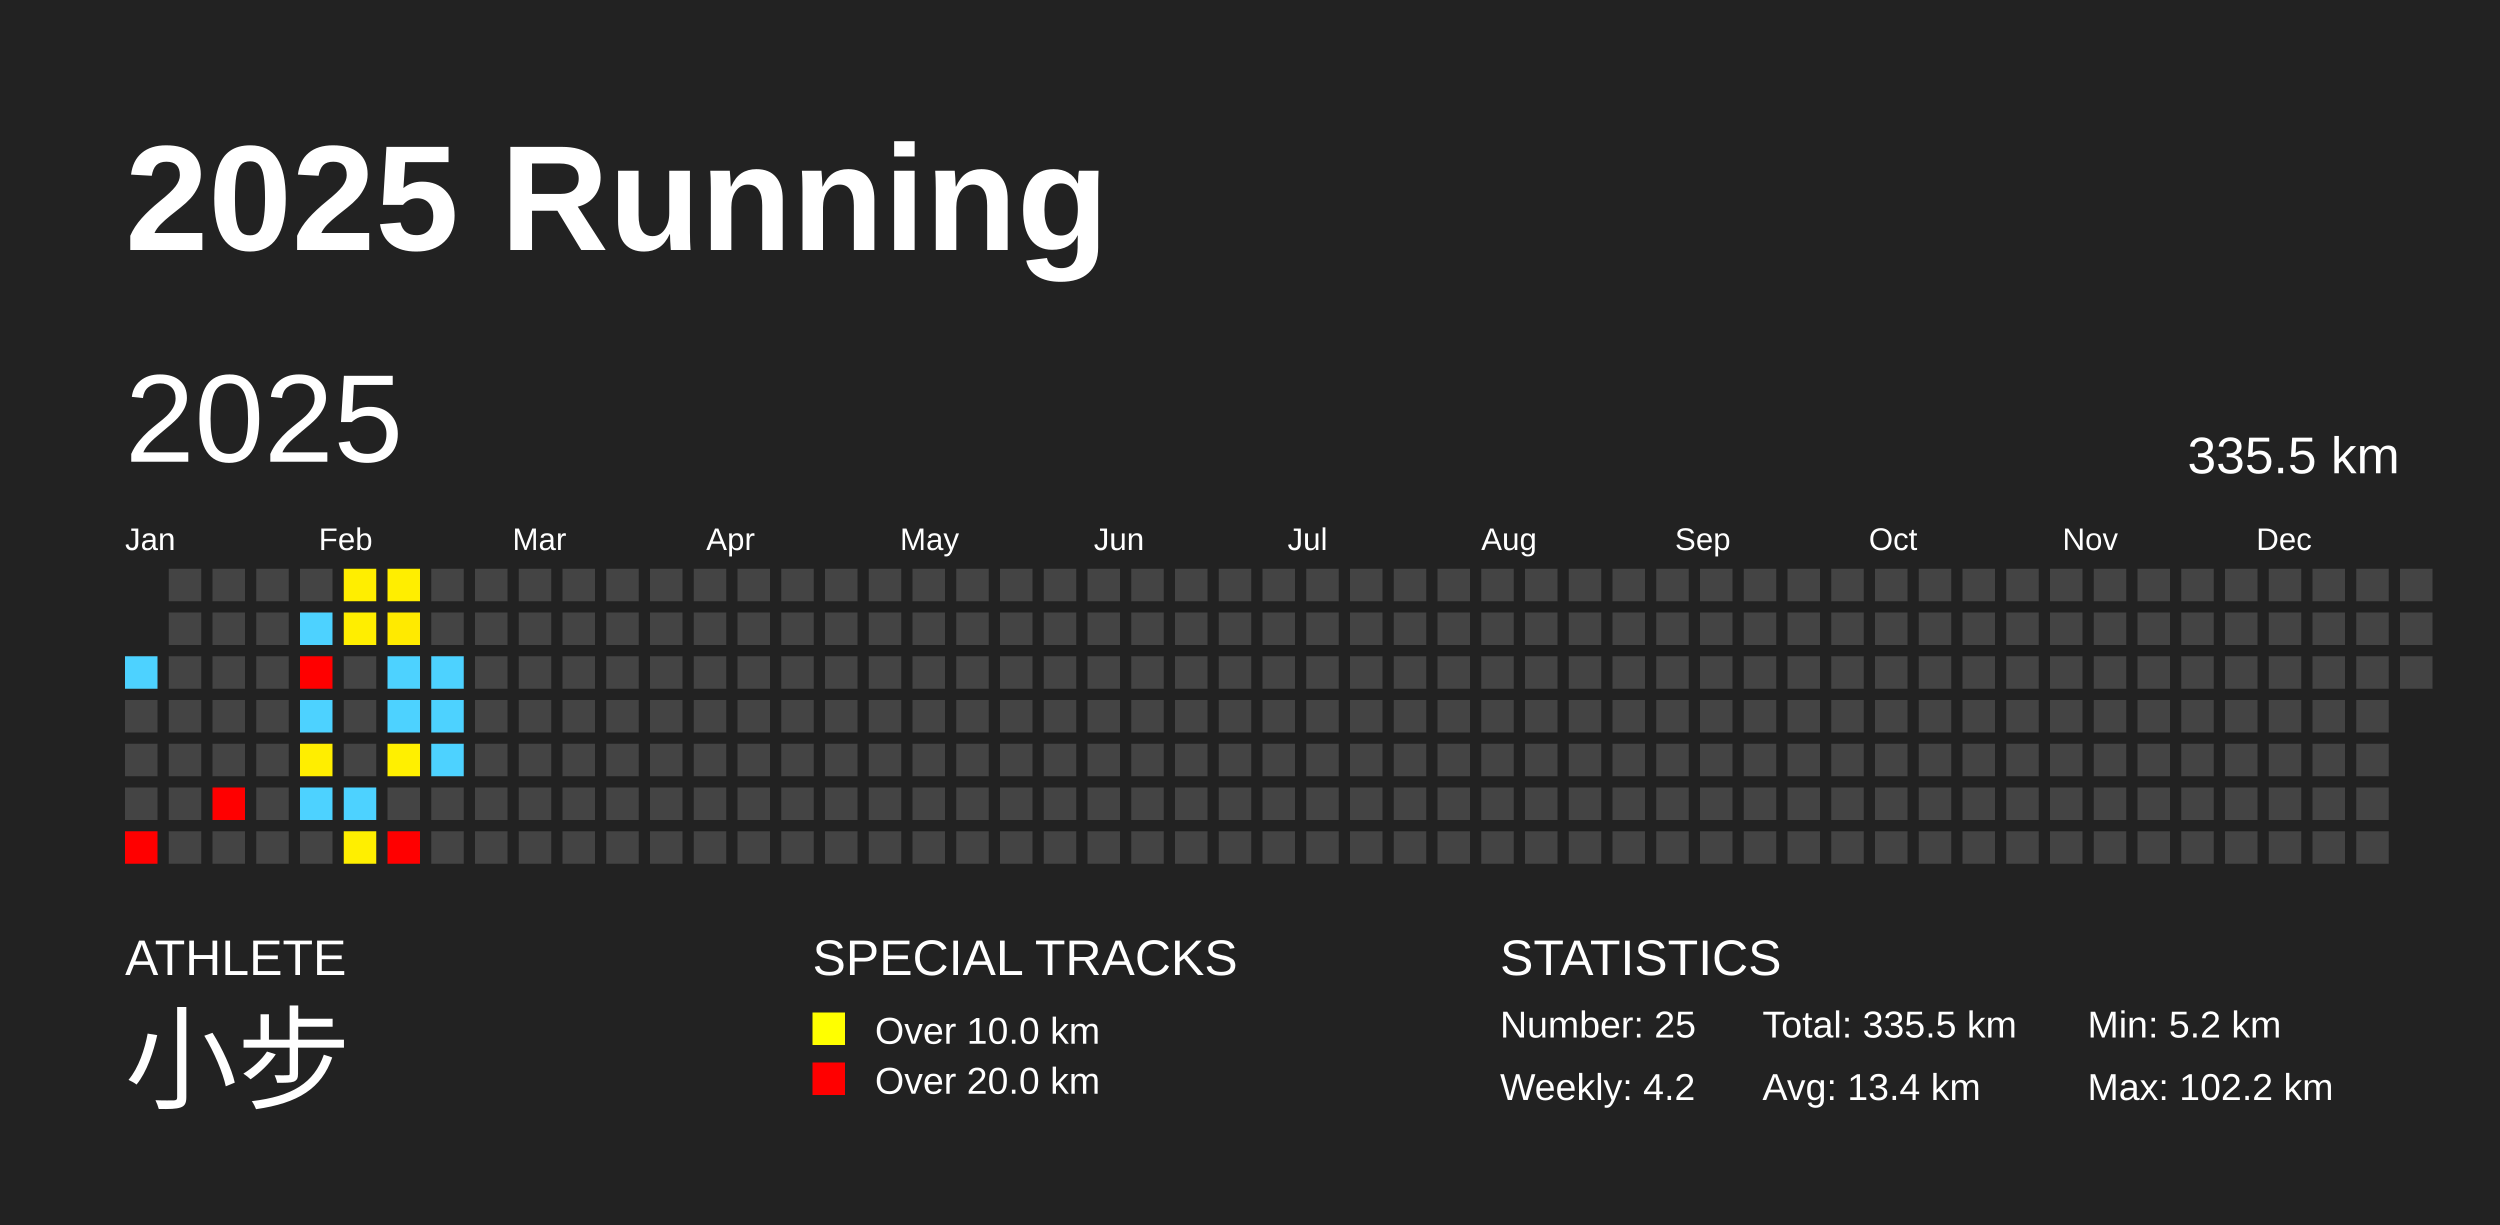
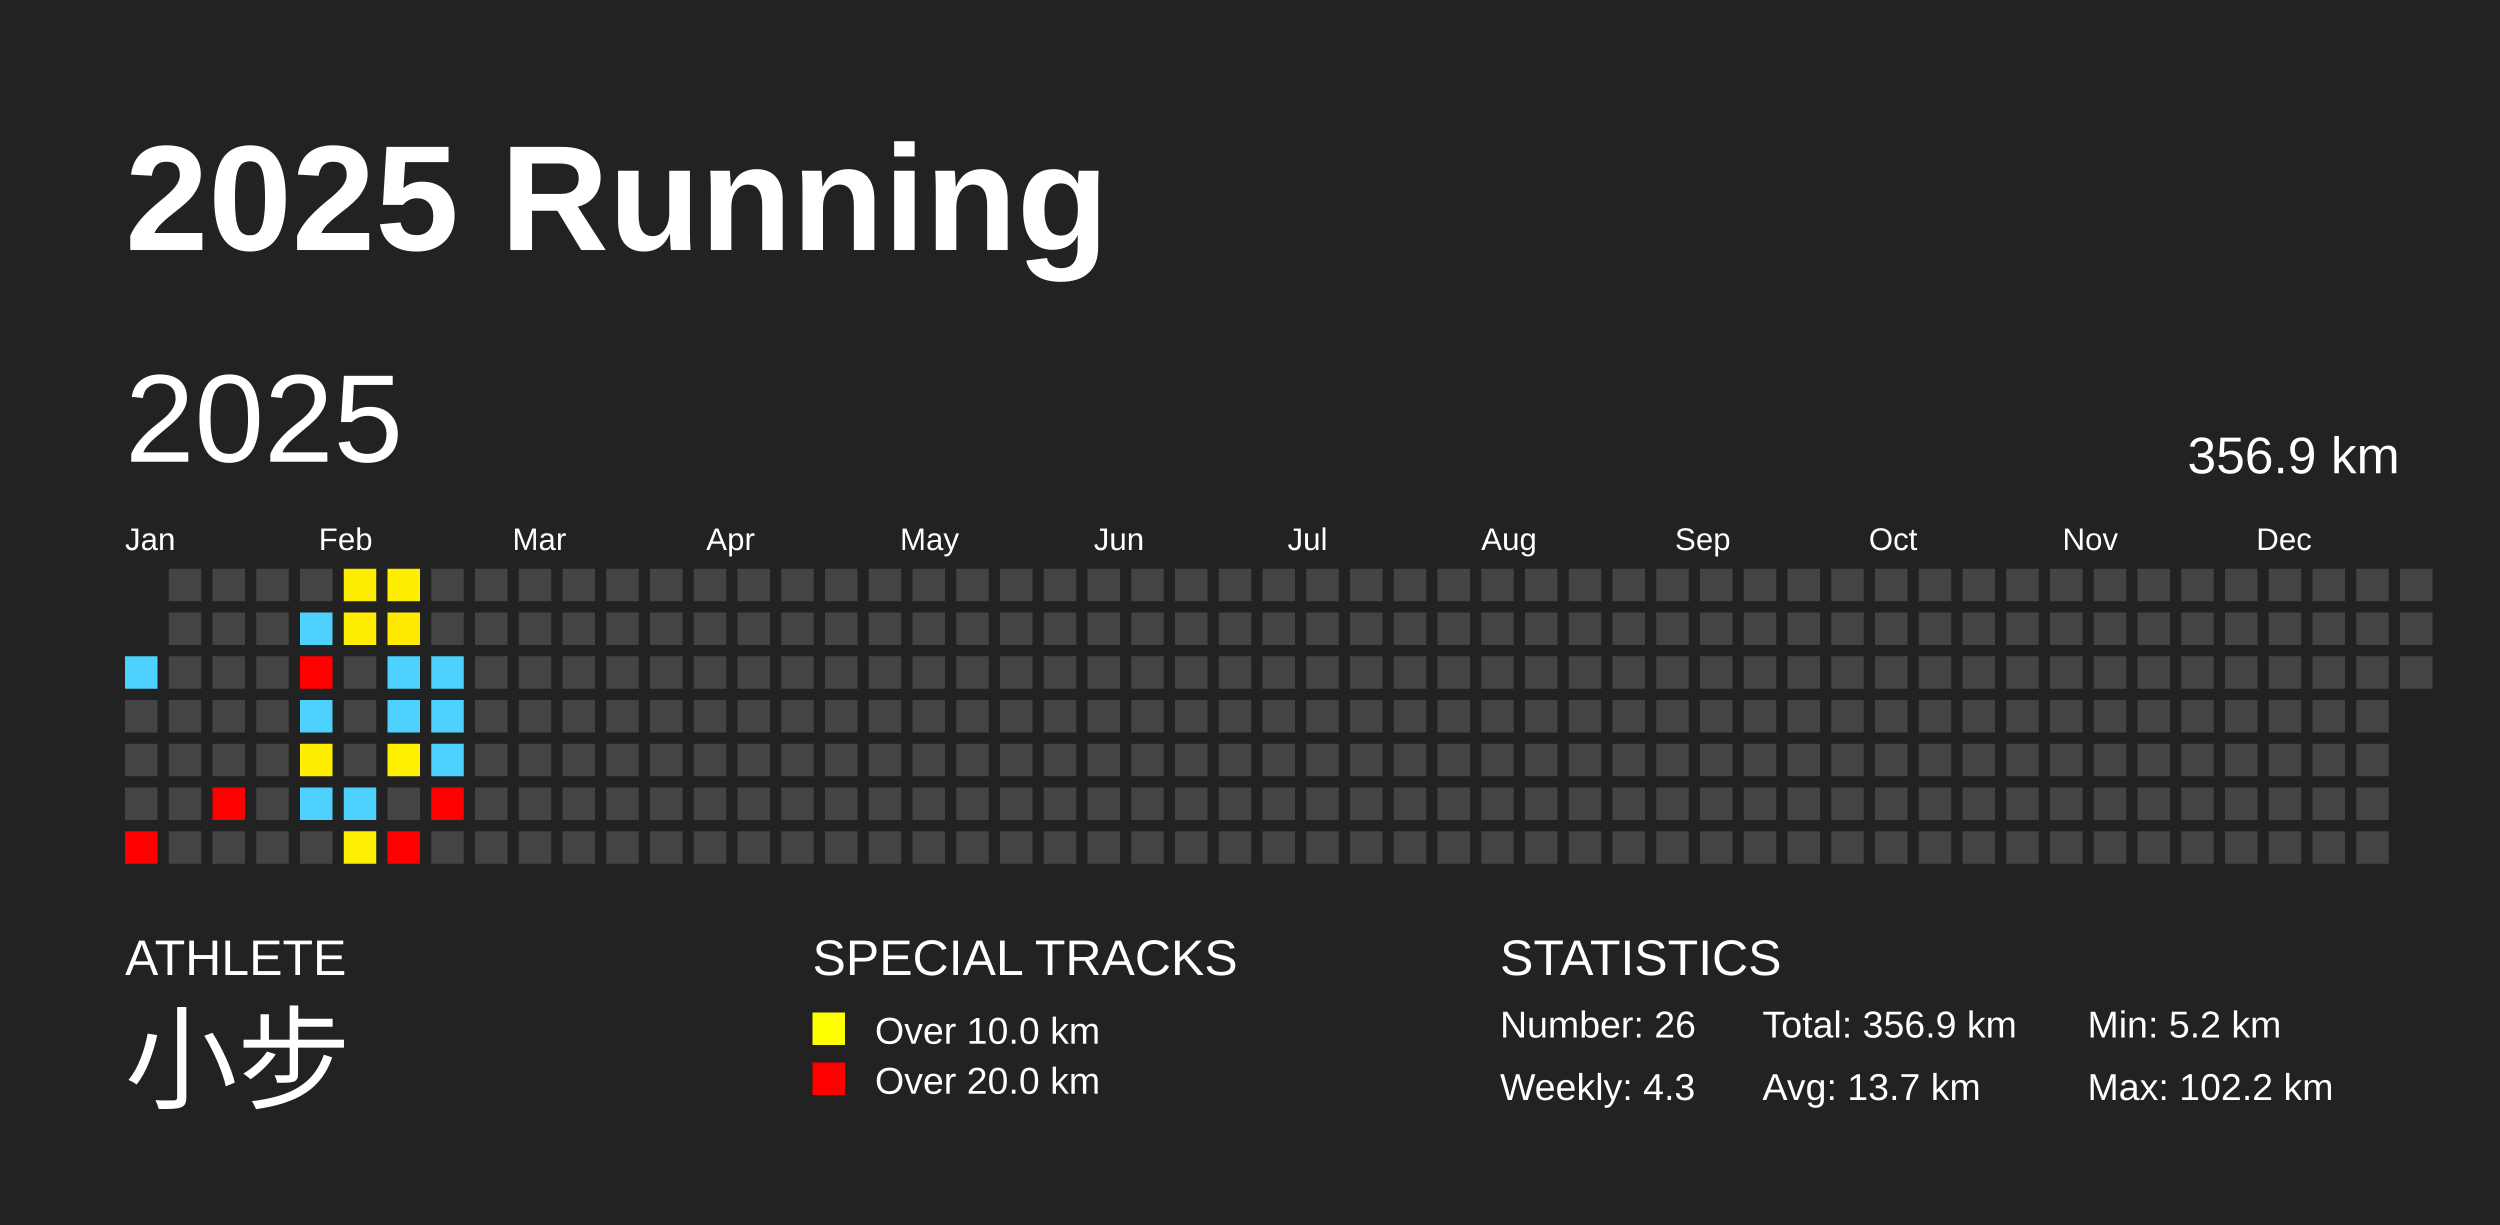
<svg xmlns="http://www.w3.org/2000/svg" baseProfile="full" height="98mm" version="1.1" viewBox="0,0,200,98" width="200mm">
  <defs />
  <rect fill="#222222" height="98" width="200" x="0" y="0" />
  <text fill="#FFFFFF" style="font-size:12px; font-family:Arial; font-weight:bold;" x="10" y="20">2025 Running</text>
  <text fill="#FFFFFF" style="font-size:4px; font-family:Arial" x="10" y="78">ATHLETE</text>
  <text fill="#FFFFFF" style="font-size:9px; font-family:Arial" x="10" y="88">小步</text>
  <text fill="#FFFFFF" style="font-size:4px; font-family:Arial" x="65" y="78">SPECIAL TRACKS</text>
  <rect fill="yellow" height="2.6" width="2.6" x="65" y="81" />
  <text fill="#FFFFFF" style="font-size:3px; font-family:Arial" x="70" y="83.5">Over 10.0 km</text>
  <rect fill="red" height="2.6" width="2.6" x="65" y="85" />
  <text fill="#FFFFFF" style="font-size:3px; font-family:Arial" x="70" y="87.5">Over 20.0 km</text>
  <text fill="#FFFFFF" style="font-size:4px; font-family:Arial" x="120" y="78">STATISTICS</text>
-   <text fill="#FFFFFF" style="font-size:3px; font-family:Arial" x="120" y="83">Number: 25</text>
-   <text fill="#FFFFFF" style="font-size:3px; font-family:Arial" x="120" y="88">Weekly: 4.2</text>
-   <text fill="#FFFFFF" style="font-size:3px; font-family:Arial" x="141" y="83">Total: 335.5 km</text>
-   <text fill="#FFFFFF" style="font-size:3px; font-family:Arial" x="141" y="88">Avg: 13.4 km</text>
+   <text fill="#FFFFFF" style="font-size:3px; font-family:Arial" x="120" y="83">Number: 26</text>
+   <text fill="#FFFFFF" style="font-size:3px; font-family:Arial" x="120" y="88">Weekly: 4.3</text>
+   <text fill="#FFFFFF" style="font-size:3px; font-family:Arial" x="141" y="83">Total: 356.9 km</text>
+   <text fill="#FFFFFF" style="font-size:3px; font-family:Arial" x="141" y="88">Avg: 13.7 km</text>
  <text fill="#FFFFFF" style="font-size:3px; font-family:Arial" x="167" y="83">Min: 5.2 km</text>
  <text fill="#FFFFFF" style="font-size:3px; font-family:Arial" x="167" y="88">Max: 102.2 km</text>
  <text dominant-baseline="hanging" fill="#FFFFFF" style="font-size:10.0px; font-family:Arial;" x="10" y="30">2025</text>
-   <text dominant-baseline="hanging" fill="#FFFFFF" style="font-size:4.125px; font-family:Arial;" x="175" y="35">335.5 km</text>
+   <text dominant-baseline="hanging" fill="#FFFFFF" style="font-size:4.125px; font-family:Arial;" x="175" y="35">356.9 km</text>
  <text fill="#FFFFFF" style="font-size:2.5px; font-family:Arial" x="10.0" y="44">Jan</text>
  <text fill="#FFFFFF" style="font-size:2.5px; font-family:Arial" x="25.5" y="44">Feb</text>
  <text fill="#FFFFFF" style="font-size:2.5px; font-family:Arial" x="41.0" y="44">Mar</text>
  <text fill="#FFFFFF" style="font-size:2.5px; font-family:Arial" x="56.5" y="44">Apr</text>
  <text fill="#FFFFFF" style="font-size:2.5px; font-family:Arial" x="72.0" y="44">May</text>
  <text fill="#FFFFFF" style="font-size:2.5px; font-family:Arial" x="87.5" y="44">Jun</text>
  <text fill="#FFFFFF" style="font-size:2.5px; font-family:Arial" x="103.0" y="44">Jul</text>
  <text fill="#FFFFFF" style="font-size:2.5px; font-family:Arial" x="118.5" y="44">Aug</text>
  <text fill="#FFFFFF" style="font-size:2.5px; font-family:Arial" x="134.0" y="44">Sep</text>
  <text fill="#FFFFFF" style="font-size:2.5px; font-family:Arial" x="149.5" y="44">Oct</text>
  <text fill="#FFFFFF" style="font-size:2.5px; font-family:Arial" x="165.0" y="44">Nov</text>
  <text fill="#FFFFFF" style="font-size:2.5px; font-family:Arial" x="180.5" y="44">Dec</text>
  <rect fill="#4dd2ff" height="2.6" width="2.6" x="10.0" y="52.5" />
  <rect fill="#444444" height="2.6" width="2.6" x="10.0" y="56.0" />
  <rect fill="#444444" height="2.6" width="2.6" x="10.0" y="59.5" />
  <rect fill="#444444" height="2.6" width="2.6" x="10.0" y="63.0" />
  <rect fill="red" height="2.6" width="2.6" x="10.0" y="66.5" />
  <rect fill="#444444" height="2.6" width="2.6" x="13.5" y="45.5" />
  <rect fill="#444444" height="2.6" width="2.6" x="13.5" y="49.0" />
  <rect fill="#444444" height="2.6" width="2.6" x="13.5" y="52.5" />
  <rect fill="#444444" height="2.6" width="2.6" x="13.5" y="56.0" />
  <rect fill="#444444" height="2.6" width="2.6" x="13.5" y="59.5" />
  <rect fill="#444444" height="2.6" width="2.6" x="13.5" y="63.0" />
  <rect fill="#444444" height="2.6" width="2.6" x="13.5" y="66.5" />
  <rect fill="#444444" height="2.6" width="2.6" x="17.0" y="45.5" />
  <rect fill="#444444" height="2.6" width="2.6" x="17.0" y="49.0" />
  <rect fill="#444444" height="2.6" width="2.6" x="17.0" y="52.5" />
  <rect fill="#444444" height="2.6" width="2.6" x="17.0" y="56.0" />
  <rect fill="#444444" height="2.6" width="2.6" x="17.0" y="59.5" />
  <rect fill="red" height="2.6" width="2.6" x="17.0" y="63.0" />
  <rect fill="#444444" height="2.6" width="2.6" x="17.0" y="66.5" />
  <rect fill="#444444" height="2.6" width="2.6" x="20.5" y="45.5" />
  <rect fill="#444444" height="2.6" width="2.6" x="20.5" y="49.0" />
  <rect fill="#444444" height="2.6" width="2.6" x="20.5" y="52.5" />
  <rect fill="#444444" height="2.6" width="2.6" x="20.5" y="56.0" />
  <rect fill="#444444" height="2.6" width="2.6" x="20.5" y="59.5" />
  <rect fill="#444444" height="2.6" width="2.6" x="20.5" y="63.0" />
  <rect fill="#444444" height="2.6" width="2.6" x="20.5" y="66.5" />
  <rect fill="#444444" height="2.6" width="2.6" x="24.0" y="45.5" />
  <rect fill="#4dd2ff" height="2.6" width="2.6" x="24.0" y="49.0" />
  <rect fill="red" height="2.6" width="2.6" x="24.0" y="52.5" />
  <rect fill="#4dd2ff" height="2.6" width="2.6" x="24.0" y="56.0" />
  <rect fill="#ffee00" height="2.6" width="2.6" x="24.0" y="59.5" />
  <rect fill="#4dd2ff" height="2.6" width="2.6" x="24.0" y="63.0" />
  <rect fill="#444444" height="2.6" width="2.6" x="24.0" y="66.5" />
  <rect fill="#ffee00" height="2.6" width="2.6" x="27.5" y="45.5" />
  <rect fill="#ffee00" height="2.6" width="2.6" x="27.5" y="49.0" />
  <rect fill="#444444" height="2.6" width="2.6" x="27.5" y="52.5" />
  <rect fill="#444444" height="2.6" width="2.6" x="27.5" y="56.0" />
  <rect fill="#444444" height="2.6" width="2.6" x="27.5" y="59.5" />
  <rect fill="#4dd2ff" height="2.6" width="2.6" x="27.5" y="63.0" />
  <rect fill="#ffef00" height="2.6" width="2.6" x="27.5" y="66.5" />
  <rect fill="#ffee00" height="2.6" width="2.6" x="31.0" y="45.5" />
  <rect fill="#ffea00" height="2.6" width="2.6" x="31.0" y="49.0" />
  <rect fill="#4dd2ff" height="2.6" width="2.6" x="31.0" y="52.5" />
  <rect fill="#4dd2ff" height="2.6" width="2.6" x="31.0" y="56.0" />
  <rect fill="#fff000" height="2.6" width="2.6" x="31.0" y="59.5" />
  <rect fill="#444444" height="2.6" width="2.6" x="31.0" y="63.0" />
  <rect fill="red" height="2.6" width="2.6" x="31.0" y="66.5" />
  <rect fill="#444444" height="2.6" width="2.6" x="34.5" y="45.5" />
  <rect fill="#444444" height="2.6" width="2.6" x="34.5" y="49.0" />
  <rect fill="#4dd2ff" height="2.6" width="2.6" x="34.5" y="52.5" />
  <rect fill="#4dd2ff" height="2.6" width="2.6" x="34.5" y="56.0" />
  <rect fill="#4dd2ff" height="2.6" width="2.6" x="34.5" y="59.5" />
-   <rect fill="#444444" height="2.6" width="2.6" x="34.5" y="63.0" />
+   <rect fill="red" height="2.6" width="2.6" x="34.5" y="63.0" />
  <rect fill="#444444" height="2.6" width="2.6" x="34.5" y="66.5" />
  <rect fill="#444444" height="2.6" width="2.6" x="38.0" y="45.5" />
  <rect fill="#444444" height="2.6" width="2.6" x="38.0" y="49.0" />
  <rect fill="#444444" height="2.6" width="2.6" x="38.0" y="52.5" />
  <rect fill="#444444" height="2.6" width="2.6" x="38.0" y="56.0" />
  <rect fill="#444444" height="2.6" width="2.6" x="38.0" y="59.5" />
  <rect fill="#444444" height="2.6" width="2.6" x="38.0" y="63.0" />
  <rect fill="#444444" height="2.6" width="2.6" x="38.0" y="66.5" />
  <rect fill="#444444" height="2.6" width="2.6" x="41.5" y="45.5" />
  <rect fill="#444444" height="2.6" width="2.6" x="41.5" y="49.0" />
  <rect fill="#444444" height="2.6" width="2.6" x="41.5" y="52.5" />
  <rect fill="#444444" height="2.6" width="2.6" x="41.5" y="56.0" />
  <rect fill="#444444" height="2.6" width="2.6" x="41.5" y="59.5" />
  <rect fill="#444444" height="2.6" width="2.6" x="41.5" y="63.0" />
  <rect fill="#444444" height="2.6" width="2.6" x="41.5" y="66.5" />
  <rect fill="#444444" height="2.6" width="2.6" x="45.0" y="45.5" />
  <rect fill="#444444" height="2.6" width="2.6" x="45.0" y="49.0" />
  <rect fill="#444444" height="2.6" width="2.6" x="45.0" y="52.5" />
  <rect fill="#444444" height="2.6" width="2.6" x="45.0" y="56.0" />
  <rect fill="#444444" height="2.6" width="2.6" x="45.0" y="59.5" />
  <rect fill="#444444" height="2.6" width="2.6" x="45.0" y="63.0" />
  <rect fill="#444444" height="2.6" width="2.6" x="45.0" y="66.5" />
  <rect fill="#444444" height="2.6" width="2.6" x="48.5" y="45.5" />
  <rect fill="#444444" height="2.6" width="2.6" x="48.5" y="49.0" />
  <rect fill="#444444" height="2.6" width="2.6" x="48.5" y="52.5" />
  <rect fill="#444444" height="2.6" width="2.6" x="48.5" y="56.0" />
  <rect fill="#444444" height="2.6" width="2.6" x="48.5" y="59.5" />
  <rect fill="#444444" height="2.6" width="2.6" x="48.5" y="63.0" />
  <rect fill="#444444" height="2.6" width="2.6" x="48.5" y="66.5" />
  <rect fill="#444444" height="2.6" width="2.6" x="52.0" y="45.5" />
  <rect fill="#444444" height="2.6" width="2.6" x="52.0" y="49.0" />
  <rect fill="#444444" height="2.6" width="2.6" x="52.0" y="52.5" />
  <rect fill="#444444" height="2.6" width="2.6" x="52.0" y="56.0" />
  <rect fill="#444444" height="2.6" width="2.6" x="52.0" y="59.5" />
  <rect fill="#444444" height="2.6" width="2.6" x="52.0" y="63.0" />
  <rect fill="#444444" height="2.6" width="2.6" x="52.0" y="66.5" />
  <rect fill="#444444" height="2.6" width="2.6" x="55.5" y="45.5" />
  <rect fill="#444444" height="2.6" width="2.6" x="55.5" y="49.0" />
  <rect fill="#444444" height="2.6" width="2.6" x="55.5" y="52.5" />
  <rect fill="#444444" height="2.6" width="2.6" x="55.5" y="56.0" />
  <rect fill="#444444" height="2.6" width="2.6" x="55.5" y="59.5" />
  <rect fill="#444444" height="2.6" width="2.6" x="55.5" y="63.0" />
  <rect fill="#444444" height="2.6" width="2.6" x="55.5" y="66.5" />
  <rect fill="#444444" height="2.6" width="2.6" x="59.0" y="45.5" />
  <rect fill="#444444" height="2.6" width="2.6" x="59.0" y="49.0" />
  <rect fill="#444444" height="2.6" width="2.6" x="59.0" y="52.5" />
  <rect fill="#444444" height="2.6" width="2.6" x="59.0" y="56.0" />
  <rect fill="#444444" height="2.6" width="2.6" x="59.0" y="59.5" />
  <rect fill="#444444" height="2.6" width="2.6" x="59.0" y="63.0" />
  <rect fill="#444444" height="2.6" width="2.6" x="59.0" y="66.5" />
  <rect fill="#444444" height="2.6" width="2.6" x="62.5" y="45.5" />
  <rect fill="#444444" height="2.6" width="2.6" x="62.5" y="49.0" />
  <rect fill="#444444" height="2.6" width="2.6" x="62.5" y="52.5" />
  <rect fill="#444444" height="2.6" width="2.6" x="62.5" y="56.0" />
  <rect fill="#444444" height="2.6" width="2.6" x="62.5" y="59.5" />
  <rect fill="#444444" height="2.6" width="2.6" x="62.5" y="63.0" />
  <rect fill="#444444" height="2.6" width="2.6" x="62.5" y="66.5" />
  <rect fill="#444444" height="2.6" width="2.6" x="66.0" y="45.5" />
  <rect fill="#444444" height="2.6" width="2.6" x="66.0" y="49.0" />
  <rect fill="#444444" height="2.6" width="2.6" x="66.0" y="52.5" />
  <rect fill="#444444" height="2.6" width="2.6" x="66.0" y="56.0" />
  <rect fill="#444444" height="2.6" width="2.6" x="66.0" y="59.5" />
  <rect fill="#444444" height="2.6" width="2.6" x="66.0" y="63.0" />
  <rect fill="#444444" height="2.6" width="2.6" x="66.0" y="66.5" />
  <rect fill="#444444" height="2.6" width="2.6" x="69.5" y="45.5" />
  <rect fill="#444444" height="2.6" width="2.6" x="69.5" y="49.0" />
  <rect fill="#444444" height="2.6" width="2.6" x="69.5" y="52.5" />
  <rect fill="#444444" height="2.6" width="2.6" x="69.5" y="56.0" />
  <rect fill="#444444" height="2.6" width="2.6" x="69.5" y="59.5" />
  <rect fill="#444444" height="2.6" width="2.6" x="69.5" y="63.0" />
  <rect fill="#444444" height="2.6" width="2.6" x="69.5" y="66.5" />
  <rect fill="#444444" height="2.6" width="2.6" x="73.0" y="45.5" />
  <rect fill="#444444" height="2.6" width="2.6" x="73.0" y="49.0" />
  <rect fill="#444444" height="2.6" width="2.6" x="73.0" y="52.5" />
  <rect fill="#444444" height="2.6" width="2.6" x="73.0" y="56.0" />
  <rect fill="#444444" height="2.6" width="2.6" x="73.0" y="59.5" />
  <rect fill="#444444" height="2.6" width="2.6" x="73.0" y="63.0" />
  <rect fill="#444444" height="2.6" width="2.6" x="73.0" y="66.5" />
  <rect fill="#444444" height="2.6" width="2.6" x="76.5" y="45.5" />
  <rect fill="#444444" height="2.6" width="2.6" x="76.5" y="49.0" />
  <rect fill="#444444" height="2.6" width="2.6" x="76.5" y="52.5" />
  <rect fill="#444444" height="2.6" width="2.6" x="76.5" y="56.0" />
  <rect fill="#444444" height="2.6" width="2.6" x="76.5" y="59.5" />
  <rect fill="#444444" height="2.6" width="2.6" x="76.5" y="63.0" />
  <rect fill="#444444" height="2.6" width="2.6" x="76.5" y="66.5" />
  <rect fill="#444444" height="2.6" width="2.6" x="80.0" y="45.5" />
  <rect fill="#444444" height="2.6" width="2.6" x="80.0" y="49.0" />
  <rect fill="#444444" height="2.6" width="2.6" x="80.0" y="52.5" />
  <rect fill="#444444" height="2.6" width="2.6" x="80.0" y="56.0" />
  <rect fill="#444444" height="2.6" width="2.6" x="80.0" y="59.5" />
  <rect fill="#444444" height="2.6" width="2.6" x="80.0" y="63.0" />
  <rect fill="#444444" height="2.6" width="2.6" x="80.0" y="66.5" />
  <rect fill="#444444" height="2.6" width="2.6" x="83.5" y="45.5" />
  <rect fill="#444444" height="2.6" width="2.6" x="83.5" y="49.0" />
  <rect fill="#444444" height="2.6" width="2.6" x="83.5" y="52.5" />
  <rect fill="#444444" height="2.6" width="2.6" x="83.5" y="56.0" />
  <rect fill="#444444" height="2.6" width="2.6" x="83.5" y="59.5" />
  <rect fill="#444444" height="2.6" width="2.6" x="83.5" y="63.0" />
  <rect fill="#444444" height="2.6" width="2.6" x="83.5" y="66.5" />
  <rect fill="#444444" height="2.6" width="2.6" x="87.0" y="45.5" />
  <rect fill="#444444" height="2.6" width="2.6" x="87.0" y="49.0" />
  <rect fill="#444444" height="2.6" width="2.6" x="87.0" y="52.5" />
  <rect fill="#444444" height="2.6" width="2.6" x="87.0" y="56.0" />
  <rect fill="#444444" height="2.6" width="2.6" x="87.0" y="59.5" />
  <rect fill="#444444" height="2.6" width="2.6" x="87.0" y="63.0" />
  <rect fill="#444444" height="2.6" width="2.6" x="87.0" y="66.5" />
  <rect fill="#444444" height="2.6" width="2.6" x="90.5" y="45.5" />
  <rect fill="#444444" height="2.6" width="2.6" x="90.5" y="49.0" />
  <rect fill="#444444" height="2.6" width="2.6" x="90.5" y="52.5" />
  <rect fill="#444444" height="2.6" width="2.6" x="90.5" y="56.0" />
  <rect fill="#444444" height="2.6" width="2.6" x="90.5" y="59.5" />
  <rect fill="#444444" height="2.6" width="2.6" x="90.5" y="63.0" />
  <rect fill="#444444" height="2.6" width="2.6" x="90.5" y="66.5" />
  <rect fill="#444444" height="2.6" width="2.6" x="94.0" y="45.5" />
  <rect fill="#444444" height="2.6" width="2.6" x="94.0" y="49.0" />
  <rect fill="#444444" height="2.6" width="2.6" x="94.0" y="52.5" />
  <rect fill="#444444" height="2.6" width="2.6" x="94.0" y="56.0" />
  <rect fill="#444444" height="2.6" width="2.6" x="94.0" y="59.5" />
  <rect fill="#444444" height="2.6" width="2.6" x="94.0" y="63.0" />
  <rect fill="#444444" height="2.6" width="2.6" x="94.0" y="66.5" />
  <rect fill="#444444" height="2.6" width="2.6" x="97.5" y="45.5" />
  <rect fill="#444444" height="2.6" width="2.6" x="97.5" y="49.0" />
  <rect fill="#444444" height="2.6" width="2.6" x="97.5" y="52.5" />
  <rect fill="#444444" height="2.6" width="2.6" x="97.5" y="56.0" />
  <rect fill="#444444" height="2.6" width="2.6" x="97.5" y="59.5" />
  <rect fill="#444444" height="2.6" width="2.6" x="97.5" y="63.0" />
  <rect fill="#444444" height="2.6" width="2.6" x="97.5" y="66.5" />
  <rect fill="#444444" height="2.6" width="2.6" x="101.0" y="45.5" />
  <rect fill="#444444" height="2.6" width="2.6" x="101.0" y="49.0" />
  <rect fill="#444444" height="2.6" width="2.6" x="101.0" y="52.5" />
  <rect fill="#444444" height="2.6" width="2.6" x="101.0" y="56.0" />
  <rect fill="#444444" height="2.6" width="2.6" x="101.0" y="59.5" />
  <rect fill="#444444" height="2.6" width="2.6" x="101.0" y="63.0" />
  <rect fill="#444444" height="2.6" width="2.6" x="101.0" y="66.5" />
  <rect fill="#444444" height="2.6" width="2.6" x="104.5" y="45.5" />
  <rect fill="#444444" height="2.6" width="2.6" x="104.5" y="49.0" />
  <rect fill="#444444" height="2.6" width="2.6" x="104.5" y="52.5" />
  <rect fill="#444444" height="2.6" width="2.6" x="104.5" y="56.0" />
  <rect fill="#444444" height="2.6" width="2.6" x="104.5" y="59.5" />
  <rect fill="#444444" height="2.6" width="2.6" x="104.5" y="63.0" />
  <rect fill="#444444" height="2.6" width="2.6" x="104.5" y="66.5" />
  <rect fill="#444444" height="2.6" width="2.6" x="108.0" y="45.5" />
  <rect fill="#444444" height="2.6" width="2.6" x="108.0" y="49.0" />
  <rect fill="#444444" height="2.6" width="2.6" x="108.0" y="52.5" />
  <rect fill="#444444" height="2.6" width="2.6" x="108.0" y="56.0" />
  <rect fill="#444444" height="2.6" width="2.6" x="108.0" y="59.5" />
  <rect fill="#444444" height="2.6" width="2.6" x="108.0" y="63.0" />
  <rect fill="#444444" height="2.6" width="2.6" x="108.0" y="66.5" />
  <rect fill="#444444" height="2.6" width="2.6" x="111.5" y="45.5" />
  <rect fill="#444444" height="2.6" width="2.6" x="111.5" y="49.0" />
  <rect fill="#444444" height="2.6" width="2.6" x="111.5" y="52.5" />
  <rect fill="#444444" height="2.6" width="2.6" x="111.5" y="56.0" />
  <rect fill="#444444" height="2.6" width="2.6" x="111.5" y="59.5" />
  <rect fill="#444444" height="2.6" width="2.6" x="111.5" y="63.0" />
  <rect fill="#444444" height="2.6" width="2.6" x="111.5" y="66.5" />
  <rect fill="#444444" height="2.6" width="2.6" x="115.0" y="45.5" />
  <rect fill="#444444" height="2.6" width="2.6" x="115.0" y="49.0" />
  <rect fill="#444444" height="2.6" width="2.6" x="115.0" y="52.5" />
  <rect fill="#444444" height="2.6" width="2.6" x="115.0" y="56.0" />
  <rect fill="#444444" height="2.6" width="2.6" x="115.0" y="59.5" />
  <rect fill="#444444" height="2.6" width="2.6" x="115.0" y="63.0" />
  <rect fill="#444444" height="2.6" width="2.6" x="115.0" y="66.5" />
  <rect fill="#444444" height="2.6" width="2.6" x="118.5" y="45.5" />
  <rect fill="#444444" height="2.6" width="2.6" x="118.5" y="49.0" />
  <rect fill="#444444" height="2.6" width="2.6" x="118.5" y="52.5" />
  <rect fill="#444444" height="2.6" width="2.6" x="118.5" y="56.0" />
  <rect fill="#444444" height="2.6" width="2.6" x="118.5" y="59.5" />
  <rect fill="#444444" height="2.6" width="2.6" x="118.5" y="63.0" />
  <rect fill="#444444" height="2.6" width="2.6" x="118.5" y="66.5" />
  <rect fill="#444444" height="2.6" width="2.6" x="122.0" y="45.5" />
  <rect fill="#444444" height="2.6" width="2.6" x="122.0" y="49.0" />
  <rect fill="#444444" height="2.6" width="2.6" x="122.0" y="52.5" />
  <rect fill="#444444" height="2.6" width="2.6" x="122.0" y="56.0" />
  <rect fill="#444444" height="2.6" width="2.6" x="122.0" y="59.5" />
  <rect fill="#444444" height="2.6" width="2.6" x="122.0" y="63.0" />
  <rect fill="#444444" height="2.6" width="2.6" x="122.0" y="66.5" />
  <rect fill="#444444" height="2.6" width="2.6" x="125.5" y="45.5" />
  <rect fill="#444444" height="2.6" width="2.6" x="125.5" y="49.0" />
  <rect fill="#444444" height="2.6" width="2.6" x="125.5" y="52.5" />
  <rect fill="#444444" height="2.6" width="2.6" x="125.5" y="56.0" />
  <rect fill="#444444" height="2.6" width="2.6" x="125.5" y="59.5" />
  <rect fill="#444444" height="2.6" width="2.6" x="125.5" y="63.0" />
  <rect fill="#444444" height="2.6" width="2.6" x="125.5" y="66.5" />
  <rect fill="#444444" height="2.6" width="2.6" x="129.0" y="45.5" />
  <rect fill="#444444" height="2.6" width="2.6" x="129.0" y="49.0" />
  <rect fill="#444444" height="2.6" width="2.6" x="129.0" y="52.5" />
  <rect fill="#444444" height="2.6" width="2.6" x="129.0" y="56.0" />
  <rect fill="#444444" height="2.6" width="2.6" x="129.0" y="59.5" />
  <rect fill="#444444" height="2.6" width="2.6" x="129.0" y="63.0" />
  <rect fill="#444444" height="2.6" width="2.6" x="129.0" y="66.5" />
  <rect fill="#444444" height="2.6" width="2.6" x="132.5" y="45.5" />
  <rect fill="#444444" height="2.6" width="2.6" x="132.5" y="49.0" />
  <rect fill="#444444" height="2.6" width="2.6" x="132.5" y="52.5" />
  <rect fill="#444444" height="2.6" width="2.6" x="132.5" y="56.0" />
  <rect fill="#444444" height="2.6" width="2.6" x="132.5" y="59.5" />
  <rect fill="#444444" height="2.6" width="2.6" x="132.5" y="63.0" />
  <rect fill="#444444" height="2.6" width="2.6" x="132.5" y="66.5" />
  <rect fill="#444444" height="2.6" width="2.6" x="136.0" y="45.5" />
  <rect fill="#444444" height="2.6" width="2.6" x="136.0" y="49.0" />
  <rect fill="#444444" height="2.6" width="2.6" x="136.0" y="52.5" />
  <rect fill="#444444" height="2.6" width="2.6" x="136.0" y="56.0" />
  <rect fill="#444444" height="2.6" width="2.6" x="136.0" y="59.5" />
  <rect fill="#444444" height="2.6" width="2.6" x="136.0" y="63.0" />
  <rect fill="#444444" height="2.6" width="2.6" x="136.0" y="66.5" />
  <rect fill="#444444" height="2.6" width="2.6" x="139.5" y="45.5" />
  <rect fill="#444444" height="2.6" width="2.6" x="139.5" y="49.0" />
  <rect fill="#444444" height="2.6" width="2.6" x="139.5" y="52.5" />
  <rect fill="#444444" height="2.6" width="2.6" x="139.5" y="56.0" />
  <rect fill="#444444" height="2.6" width="2.6" x="139.5" y="59.5" />
  <rect fill="#444444" height="2.6" width="2.6" x="139.5" y="63.0" />
  <rect fill="#444444" height="2.6" width="2.6" x="139.5" y="66.5" />
  <rect fill="#444444" height="2.6" width="2.6" x="143.0" y="45.5" />
  <rect fill="#444444" height="2.6" width="2.6" x="143.0" y="49.0" />
  <rect fill="#444444" height="2.6" width="2.6" x="143.0" y="52.5" />
  <rect fill="#444444" height="2.6" width="2.6" x="143.0" y="56.0" />
  <rect fill="#444444" height="2.6" width="2.6" x="143.0" y="59.5" />
  <rect fill="#444444" height="2.6" width="2.6" x="143.0" y="63.0" />
  <rect fill="#444444" height="2.6" width="2.6" x="143.0" y="66.5" />
  <rect fill="#444444" height="2.6" width="2.6" x="146.5" y="45.5" />
  <rect fill="#444444" height="2.6" width="2.6" x="146.5" y="49.0" />
  <rect fill="#444444" height="2.6" width="2.6" x="146.5" y="52.5" />
  <rect fill="#444444" height="2.6" width="2.6" x="146.5" y="56.0" />
  <rect fill="#444444" height="2.6" width="2.6" x="146.5" y="59.5" />
  <rect fill="#444444" height="2.6" width="2.6" x="146.5" y="63.0" />
  <rect fill="#444444" height="2.6" width="2.6" x="146.5" y="66.5" />
  <rect fill="#444444" height="2.6" width="2.6" x="150.0" y="45.5" />
  <rect fill="#444444" height="2.6" width="2.6" x="150.0" y="49.0" />
  <rect fill="#444444" height="2.6" width="2.6" x="150.0" y="52.5" />
  <rect fill="#444444" height="2.6" width="2.6" x="150.0" y="56.0" />
  <rect fill="#444444" height="2.6" width="2.6" x="150.0" y="59.5" />
  <rect fill="#444444" height="2.6" width="2.6" x="150.0" y="63.0" />
  <rect fill="#444444" height="2.6" width="2.6" x="150.0" y="66.5" />
  <rect fill="#444444" height="2.6" width="2.6" x="153.5" y="45.5" />
  <rect fill="#444444" height="2.6" width="2.6" x="153.5" y="49.0" />
  <rect fill="#444444" height="2.6" width="2.6" x="153.5" y="52.5" />
  <rect fill="#444444" height="2.6" width="2.6" x="153.5" y="56.0" />
  <rect fill="#444444" height="2.6" width="2.6" x="153.5" y="59.5" />
  <rect fill="#444444" height="2.6" width="2.6" x="153.5" y="63.0" />
  <rect fill="#444444" height="2.6" width="2.6" x="153.5" y="66.5" />
  <rect fill="#444444" height="2.6" width="2.6" x="157.0" y="45.5" />
  <rect fill="#444444" height="2.6" width="2.6" x="157.0" y="49.0" />
  <rect fill="#444444" height="2.6" width="2.6" x="157.0" y="52.5" />
  <rect fill="#444444" height="2.6" width="2.6" x="157.0" y="56.0" />
  <rect fill="#444444" height="2.6" width="2.6" x="157.0" y="59.5" />
  <rect fill="#444444" height="2.6" width="2.6" x="157.0" y="63.0" />
  <rect fill="#444444" height="2.6" width="2.6" x="157.0" y="66.5" />
  <rect fill="#444444" height="2.6" width="2.6" x="160.5" y="45.5" />
  <rect fill="#444444" height="2.6" width="2.6" x="160.5" y="49.0" />
  <rect fill="#444444" height="2.6" width="2.6" x="160.5" y="52.5" />
  <rect fill="#444444" height="2.6" width="2.6" x="160.5" y="56.0" />
  <rect fill="#444444" height="2.6" width="2.6" x="160.5" y="59.5" />
  <rect fill="#444444" height="2.6" width="2.6" x="160.5" y="63.0" />
  <rect fill="#444444" height="2.6" width="2.6" x="160.5" y="66.5" />
  <rect fill="#444444" height="2.6" width="2.6" x="164.0" y="45.5" />
  <rect fill="#444444" height="2.6" width="2.6" x="164.0" y="49.0" />
  <rect fill="#444444" height="2.6" width="2.6" x="164.0" y="52.5" />
  <rect fill="#444444" height="2.6" width="2.6" x="164.0" y="56.0" />
  <rect fill="#444444" height="2.6" width="2.6" x="164.0" y="59.5" />
  <rect fill="#444444" height="2.6" width="2.6" x="164.0" y="63.0" />
  <rect fill="#444444" height="2.6" width="2.6" x="164.0" y="66.5" />
  <rect fill="#444444" height="2.6" width="2.6" x="167.5" y="45.5" />
  <rect fill="#444444" height="2.6" width="2.6" x="167.5" y="49.0" />
  <rect fill="#444444" height="2.6" width="2.6" x="167.5" y="52.5" />
  <rect fill="#444444" height="2.6" width="2.6" x="167.5" y="56.0" />
  <rect fill="#444444" height="2.6" width="2.6" x="167.5" y="59.5" />
  <rect fill="#444444" height="2.6" width="2.6" x="167.5" y="63.0" />
  <rect fill="#444444" height="2.6" width="2.6" x="167.5" y="66.5" />
  <rect fill="#444444" height="2.6" width="2.6" x="171.0" y="45.5" />
  <rect fill="#444444" height="2.6" width="2.6" x="171.0" y="49.0" />
  <rect fill="#444444" height="2.6" width="2.6" x="171.0" y="52.5" />
  <rect fill="#444444" height="2.6" width="2.6" x="171.0" y="56.0" />
  <rect fill="#444444" height="2.6" width="2.6" x="171.0" y="59.5" />
  <rect fill="#444444" height="2.6" width="2.6" x="171.0" y="63.0" />
  <rect fill="#444444" height="2.6" width="2.6" x="171.0" y="66.5" />
  <rect fill="#444444" height="2.6" width="2.6" x="174.5" y="45.5" />
  <rect fill="#444444" height="2.6" width="2.6" x="174.5" y="49.0" />
  <rect fill="#444444" height="2.6" width="2.6" x="174.5" y="52.5" />
  <rect fill="#444444" height="2.6" width="2.6" x="174.5" y="56.0" />
  <rect fill="#444444" height="2.6" width="2.6" x="174.5" y="59.5" />
  <rect fill="#444444" height="2.6" width="2.6" x="174.5" y="63.0" />
  <rect fill="#444444" height="2.6" width="2.6" x="174.5" y="66.5" />
  <rect fill="#444444" height="2.6" width="2.6" x="178.0" y="45.5" />
  <rect fill="#444444" height="2.6" width="2.6" x="178.0" y="49.0" />
  <rect fill="#444444" height="2.6" width="2.6" x="178.0" y="52.5" />
  <rect fill="#444444" height="2.6" width="2.6" x="178.0" y="56.0" />
  <rect fill="#444444" height="2.6" width="2.6" x="178.0" y="59.5" />
  <rect fill="#444444" height="2.6" width="2.6" x="178.0" y="63.0" />
  <rect fill="#444444" height="2.6" width="2.6" x="178.0" y="66.5" />
  <rect fill="#444444" height="2.6" width="2.6" x="181.5" y="45.5" />
  <rect fill="#444444" height="2.6" width="2.6" x="181.5" y="49.0" />
  <rect fill="#444444" height="2.6" width="2.6" x="181.5" y="52.5" />
  <rect fill="#444444" height="2.6" width="2.6" x="181.5" y="56.0" />
  <rect fill="#444444" height="2.6" width="2.6" x="181.5" y="59.5" />
  <rect fill="#444444" height="2.6" width="2.6" x="181.5" y="63.0" />
  <rect fill="#444444" height="2.6" width="2.6" x="181.5" y="66.5" />
  <rect fill="#444444" height="2.6" width="2.6" x="185.0" y="45.5" />
  <rect fill="#444444" height="2.6" width="2.6" x="185.0" y="49.0" />
  <rect fill="#444444" height="2.6" width="2.6" x="185.0" y="52.5" />
  <rect fill="#444444" height="2.6" width="2.6" x="185.0" y="56.0" />
  <rect fill="#444444" height="2.6" width="2.6" x="185.0" y="59.5" />
  <rect fill="#444444" height="2.6" width="2.6" x="185.0" y="63.0" />
  <rect fill="#444444" height="2.6" width="2.6" x="185.0" y="66.5" />
  <rect fill="#444444" height="2.6" width="2.6" x="188.5" y="45.5" />
  <rect fill="#444444" height="2.6" width="2.6" x="188.5" y="49.0" />
  <rect fill="#444444" height="2.6" width="2.6" x="188.5" y="52.5" />
  <rect fill="#444444" height="2.6" width="2.6" x="188.5" y="56.0" />
  <rect fill="#444444" height="2.6" width="2.6" x="188.5" y="59.5" />
  <rect fill="#444444" height="2.6" width="2.6" x="188.5" y="63.0" />
  <rect fill="#444444" height="2.6" width="2.6" x="188.5" y="66.5" />
  <rect fill="#444444" height="2.6" width="2.6" x="192.0" y="45.5" />
  <rect fill="#444444" height="2.6" width="2.6" x="192.0" y="49.0" />
  <rect fill="#444444" height="2.6" width="2.6" x="192.0" y="52.5" />
</svg>
